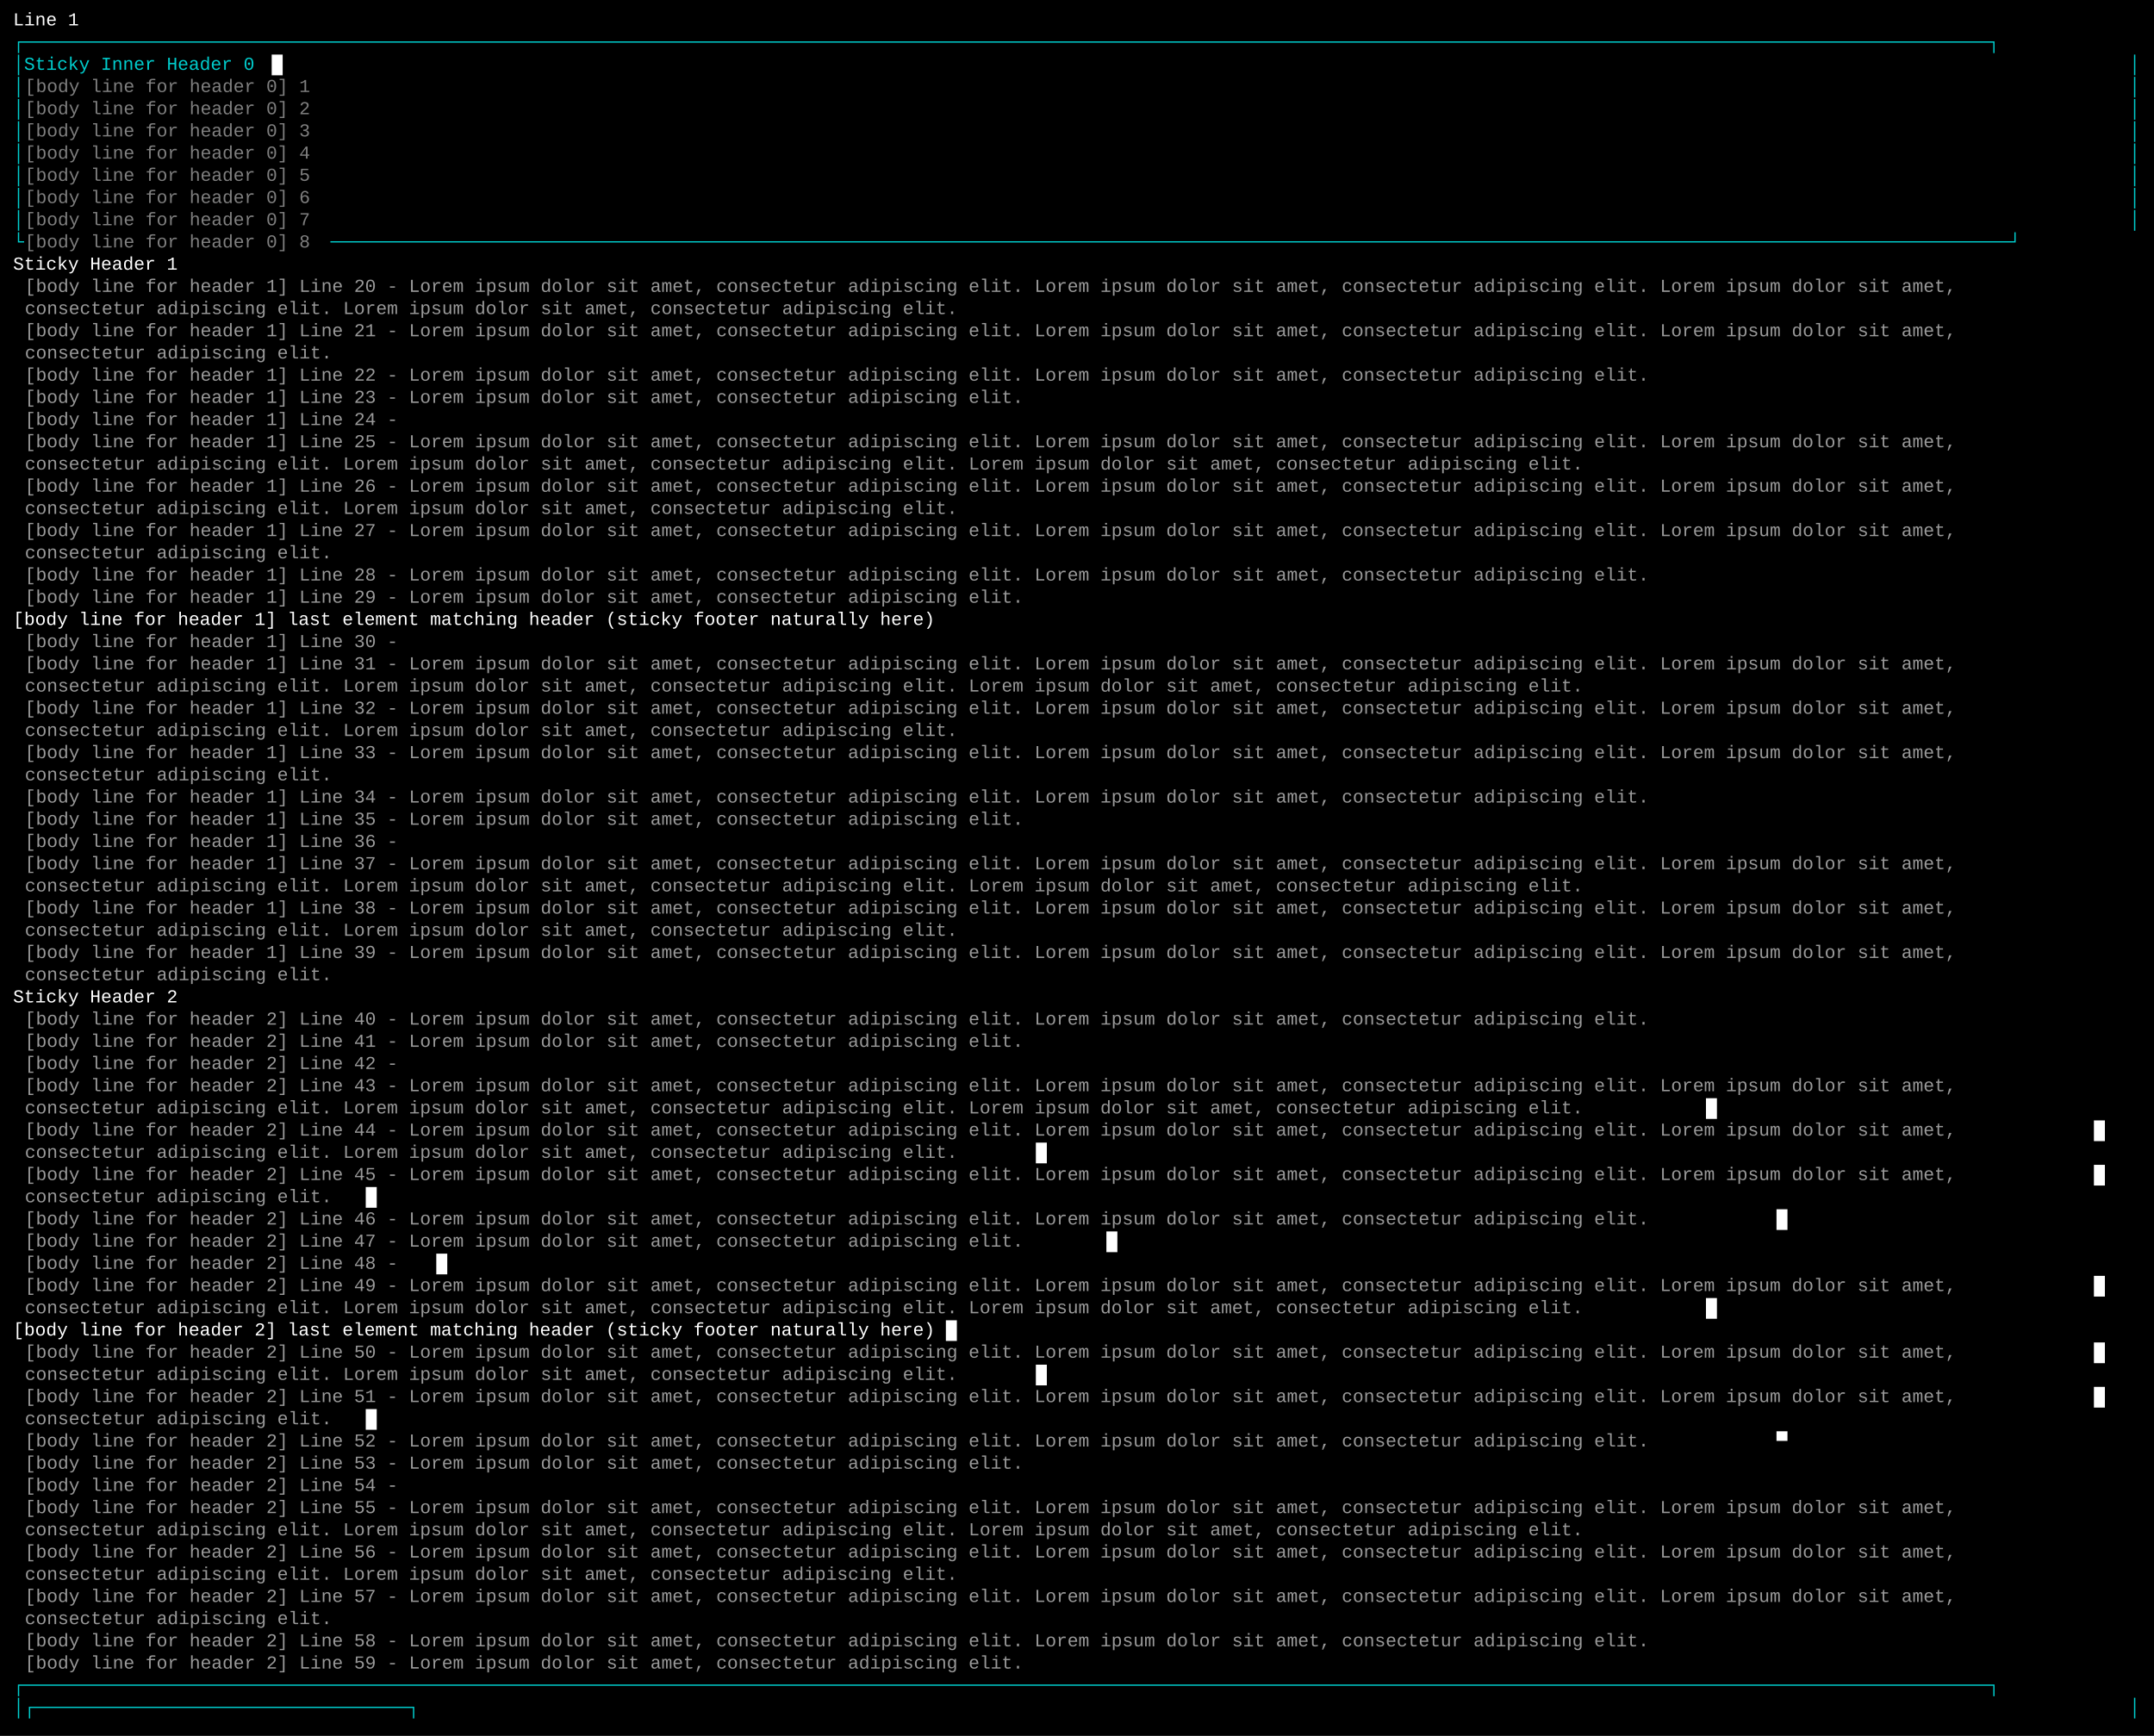
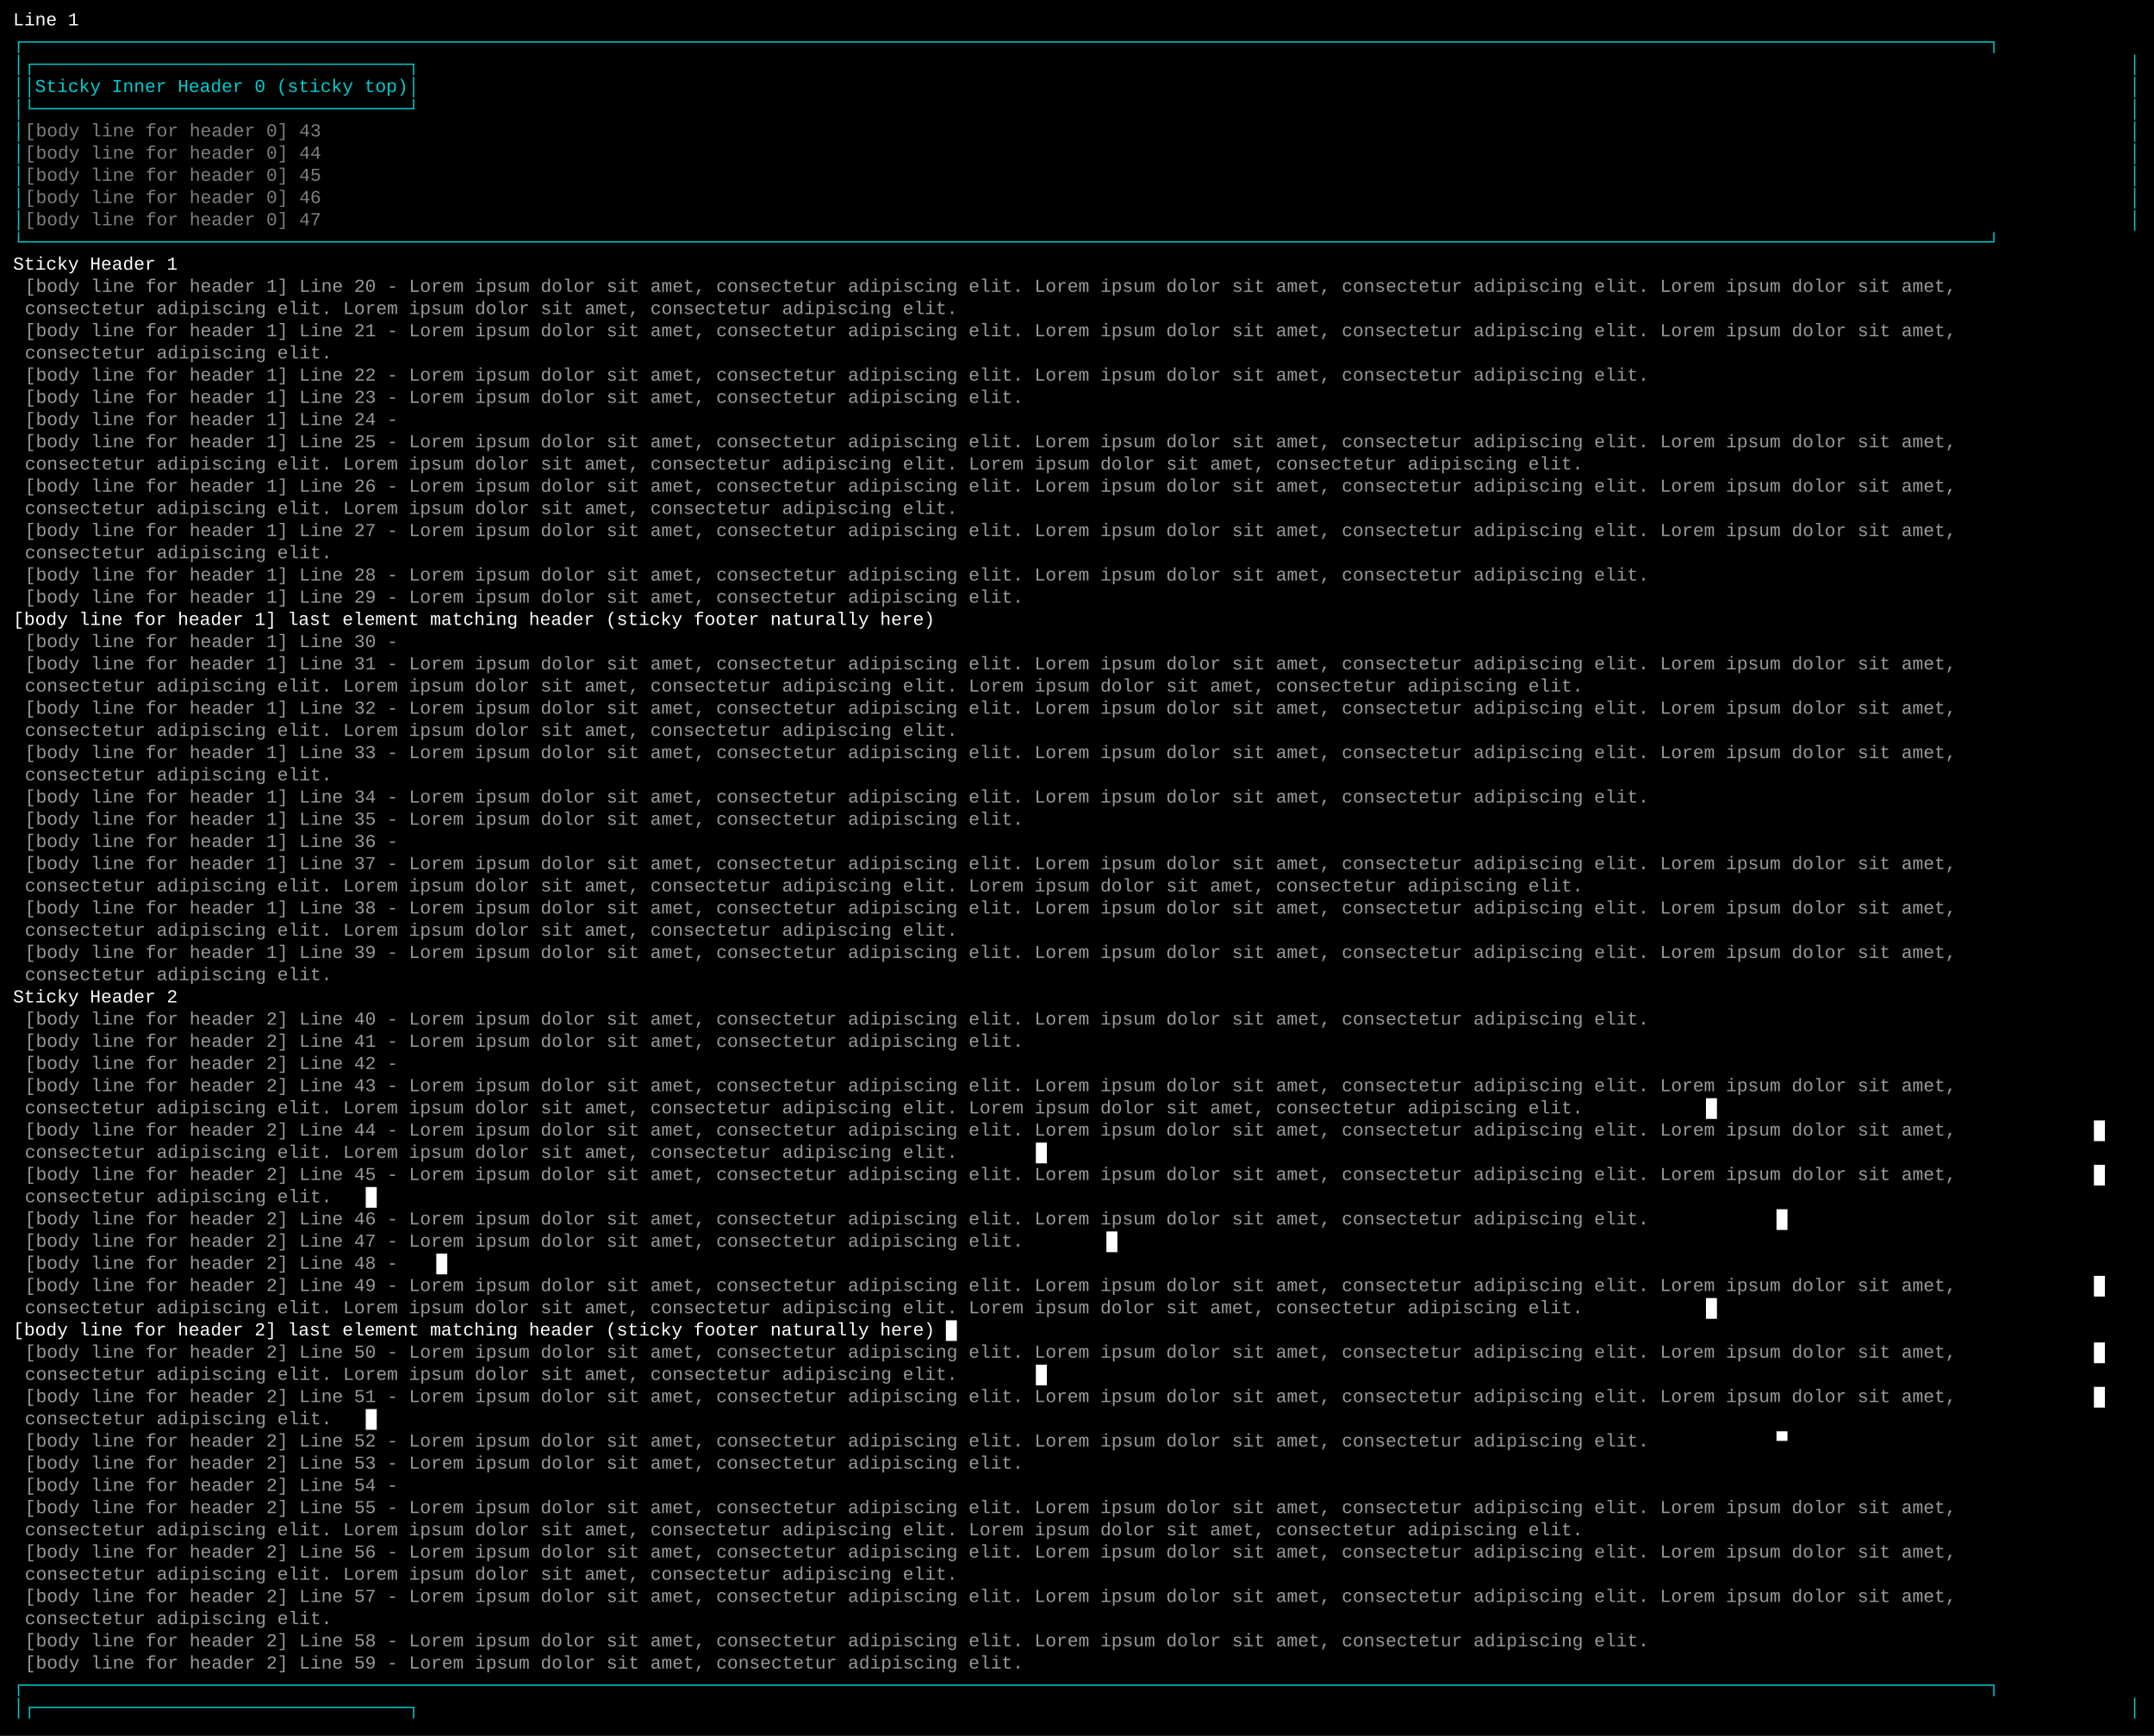
<svg xmlns="http://www.w3.org/2000/svg" width="1649" height="1329" viewBox="0 0 1649 1329">
  <style>
    text { font-family: Consolas, "Courier New", monospace; font-size: 14px; dominant-baseline: text-before-edge; white-space: pre; }
  </style>
  <rect width="1649" height="1329" fill="#000000" />
  <g transform="translate(10, 10)">
    <text x="0" y="2" fill="#ffffff" textLength="1629" lengthAdjust="spacingAndGlyphs">Line 1                                                                                                                                                                               </text>
    <text x="0" y="19" fill="#00cdcd" textLength="1629" lengthAdjust="spacingAndGlyphs">┌───────────────────────────────────────────────────────────────────────────────────────────────────────────────────────────────────────────────────────────────────────────────────┐</text>
-     <text x="0" y="36" fill="#00cdcd" textLength="198" lengthAdjust="spacingAndGlyphs">│Sticky Inner Header 0</text>
-     <text x="198" y="36" fill="#ffffff" textLength="1422" lengthAdjust="spacingAndGlyphs">                                                                                                                                                             █</text>
+     <text x="0" y="36" fill="#00cdcd" textLength="333" lengthAdjust="spacingAndGlyphs">│┌──────────────────────────────────┐</text>
    <text x="1620" y="36" fill="#00cdcd" textLength="9" lengthAdjust="spacingAndGlyphs">│</text>
-     <text x="0" y="53" fill="#00cdcd" textLength="9" lengthAdjust="spacingAndGlyphs">│</text>
-     <text x="9" y="53" fill="#7f7f7f" textLength="234" lengthAdjust="spacingAndGlyphs">[body line for header 0] 1</text>
+     <text x="0" y="53" fill="#00cdcd" textLength="333" lengthAdjust="spacingAndGlyphs">││Sticky Inner Header 0 (sticky top)│</text>
    <text x="1620" y="53" fill="#00cdcd" textLength="9" lengthAdjust="spacingAndGlyphs">│</text>
-     <text x="0" y="70" fill="#00cdcd" textLength="9" lengthAdjust="spacingAndGlyphs">│</text>
-     <text x="9" y="70" fill="#7f7f7f" textLength="234" lengthAdjust="spacingAndGlyphs">[body line for header 0] 2</text>
+     <text x="0" y="70" fill="#00cdcd" textLength="333" lengthAdjust="spacingAndGlyphs">│└──────────────────────────────────┘</text>
    <text x="1620" y="70" fill="#00cdcd" textLength="9" lengthAdjust="spacingAndGlyphs">│</text>
    <text x="0" y="87" fill="#00cdcd" textLength="9" lengthAdjust="spacingAndGlyphs">│</text>
-     <text x="9" y="87" fill="#7f7f7f" textLength="234" lengthAdjust="spacingAndGlyphs">[body line for header 0] 3</text>
+     <text x="9" y="87" fill="#7f7f7f" textLength="243" lengthAdjust="spacingAndGlyphs">[body line for header 0] 43</text>
    <text x="1620" y="87" fill="#00cdcd" textLength="9" lengthAdjust="spacingAndGlyphs">│</text>
    <text x="0" y="104" fill="#00cdcd" textLength="9" lengthAdjust="spacingAndGlyphs">│</text>
-     <text x="9" y="104" fill="#7f7f7f" textLength="234" lengthAdjust="spacingAndGlyphs">[body line for header 0] 4</text>
+     <text x="9" y="104" fill="#7f7f7f" textLength="243" lengthAdjust="spacingAndGlyphs">[body line for header 0] 44</text>
    <text x="1620" y="104" fill="#00cdcd" textLength="9" lengthAdjust="spacingAndGlyphs">│</text>
    <text x="0" y="121" fill="#00cdcd" textLength="9" lengthAdjust="spacingAndGlyphs">│</text>
-     <text x="9" y="121" fill="#7f7f7f" textLength="234" lengthAdjust="spacingAndGlyphs">[body line for header 0] 5</text>
+     <text x="9" y="121" fill="#7f7f7f" textLength="243" lengthAdjust="spacingAndGlyphs">[body line for header 0] 45</text>
    <text x="1620" y="121" fill="#00cdcd" textLength="9" lengthAdjust="spacingAndGlyphs">│</text>
    <text x="0" y="138" fill="#00cdcd" textLength="9" lengthAdjust="spacingAndGlyphs">│</text>
-     <text x="9" y="138" fill="#7f7f7f" textLength="234" lengthAdjust="spacingAndGlyphs">[body line for header 0] 6</text>
+     <text x="9" y="138" fill="#7f7f7f" textLength="243" lengthAdjust="spacingAndGlyphs">[body line for header 0] 46</text>
    <text x="1620" y="138" fill="#00cdcd" textLength="9" lengthAdjust="spacingAndGlyphs">│</text>
    <text x="0" y="155" fill="#00cdcd" textLength="9" lengthAdjust="spacingAndGlyphs">│</text>
-     <text x="9" y="155" fill="#7f7f7f" textLength="234" lengthAdjust="spacingAndGlyphs">[body line for header 0] 7</text>
+     <text x="9" y="155" fill="#7f7f7f" textLength="243" lengthAdjust="spacingAndGlyphs">[body line for header 0] 47</text>
    <text x="1620" y="155" fill="#00cdcd" textLength="9" lengthAdjust="spacingAndGlyphs">│</text>
-     <text x="0" y="172" fill="#00cdcd" textLength="9" lengthAdjust="spacingAndGlyphs">└</text>
-     <text x="9" y="172" fill="#7f7f7f" textLength="234" lengthAdjust="spacingAndGlyphs">[body line for header 0] 8</text>
-     <text x="243" y="172" fill="#00cdcd" textLength="1386" lengthAdjust="spacingAndGlyphs">─────────────────────────────────────────────────────────────────────────────────────────────────────────────────────────────────────────────────────────┘</text>
+     <text x="0" y="172" fill="#00cdcd" textLength="1629" lengthAdjust="spacingAndGlyphs">└───────────────────────────────────────────────────────────────────────────────────────────────────────────────────────────────────────────────────────────────────────────────────┘</text>
    <text x="0" y="189" fill="#ffffff" textLength="1629" lengthAdjust="spacingAndGlyphs"> Sticky Header 1                                                                                                                                                                     </text>
    <text x="9" y="206" fill="#999999" textLength="1584" lengthAdjust="spacingAndGlyphs">[body line for header 1] Line 20 - Lorem ipsum dolor sit amet, consectetur adipiscing elit. Lorem ipsum dolor sit amet, consectetur adipiscing elit. Lorem ipsum dolor sit amet,</text>
    <text x="9" y="223" fill="#999999" textLength="774" lengthAdjust="spacingAndGlyphs">consectetur adipiscing elit. Lorem ipsum dolor sit amet, consectetur adipiscing elit. </text>
    <text x="9" y="240" fill="#999999" textLength="1584" lengthAdjust="spacingAndGlyphs">[body line for header 1] Line 21 - Lorem ipsum dolor sit amet, consectetur adipiscing elit. Lorem ipsum dolor sit amet, consectetur adipiscing elit. Lorem ipsum dolor sit amet,</text>
    <text x="9" y="257" fill="#999999" textLength="261" lengthAdjust="spacingAndGlyphs">consectetur adipiscing elit. </text>
    <text x="9" y="274" fill="#999999" textLength="1341" lengthAdjust="spacingAndGlyphs">[body line for header 1] Line 22 - Lorem ipsum dolor sit amet, consectetur adipiscing elit. Lorem ipsum dolor sit amet, consectetur adipiscing elit. </text>
    <text x="9" y="291" fill="#999999" textLength="828" lengthAdjust="spacingAndGlyphs">[body line for header 1] Line 23 - Lorem ipsum dolor sit amet, consectetur adipiscing elit. </text>
    <text x="9" y="308" fill="#999999" textLength="315" lengthAdjust="spacingAndGlyphs">[body line for header 1] Line 24 - </text>
    <text x="9" y="325" fill="#999999" textLength="1584" lengthAdjust="spacingAndGlyphs">[body line for header 1] Line 25 - Lorem ipsum dolor sit amet, consectetur adipiscing elit. Lorem ipsum dolor sit amet, consectetur adipiscing elit. Lorem ipsum dolor sit amet,</text>
    <text x="9" y="342" fill="#999999" textLength="1287" lengthAdjust="spacingAndGlyphs">consectetur adipiscing elit. Lorem ipsum dolor sit amet, consectetur adipiscing elit. Lorem ipsum dolor sit amet, consectetur adipiscing elit. </text>
    <text x="9" y="359" fill="#999999" textLength="1584" lengthAdjust="spacingAndGlyphs">[body line for header 1] Line 26 - Lorem ipsum dolor sit amet, consectetur adipiscing elit. Lorem ipsum dolor sit amet, consectetur adipiscing elit. Lorem ipsum dolor sit amet,</text>
    <text x="9" y="376" fill="#999999" textLength="774" lengthAdjust="spacingAndGlyphs">consectetur adipiscing elit. Lorem ipsum dolor sit amet, consectetur adipiscing elit. </text>
    <text x="9" y="393" fill="#999999" textLength="1584" lengthAdjust="spacingAndGlyphs">[body line for header 1] Line 27 - Lorem ipsum dolor sit amet, consectetur adipiscing elit. Lorem ipsum dolor sit amet, consectetur adipiscing elit. Lorem ipsum dolor sit amet,</text>
    <text x="9" y="410" fill="#999999" textLength="261" lengthAdjust="spacingAndGlyphs">consectetur adipiscing elit. </text>
    <text x="9" y="427" fill="#999999" textLength="1341" lengthAdjust="spacingAndGlyphs">[body line for header 1] Line 28 - Lorem ipsum dolor sit amet, consectetur adipiscing elit. Lorem ipsum dolor sit amet, consectetur adipiscing elit. </text>
    <text x="9" y="444" fill="#999999" textLength="828" lengthAdjust="spacingAndGlyphs">[body line for header 1] Line 29 - Lorem ipsum dolor sit amet, consectetur adipiscing elit. </text>
    <text x="0" y="461" fill="#ffffff" textLength="1629" lengthAdjust="spacingAndGlyphs"> [body line for header 1] last element matching header (sticky footer naturally here)                                                                                                </text>
    <text x="9" y="478" fill="#999999" textLength="315" lengthAdjust="spacingAndGlyphs">[body line for header 1] Line 30 - </text>
    <text x="9" y="495" fill="#999999" textLength="1584" lengthAdjust="spacingAndGlyphs">[body line for header 1] Line 31 - Lorem ipsum dolor sit amet, consectetur adipiscing elit. Lorem ipsum dolor sit amet, consectetur adipiscing elit. Lorem ipsum dolor sit amet,</text>
    <text x="9" y="512" fill="#999999" textLength="1287" lengthAdjust="spacingAndGlyphs">consectetur adipiscing elit. Lorem ipsum dolor sit amet, consectetur adipiscing elit. Lorem ipsum dolor sit amet, consectetur adipiscing elit. </text>
    <text x="9" y="529" fill="#999999" textLength="1584" lengthAdjust="spacingAndGlyphs">[body line for header 1] Line 32 - Lorem ipsum dolor sit amet, consectetur adipiscing elit. Lorem ipsum dolor sit amet, consectetur adipiscing elit. Lorem ipsum dolor sit amet,</text>
    <text x="9" y="546" fill="#999999" textLength="774" lengthAdjust="spacingAndGlyphs">consectetur adipiscing elit. Lorem ipsum dolor sit amet, consectetur adipiscing elit. </text>
    <text x="9" y="563" fill="#999999" textLength="1584" lengthAdjust="spacingAndGlyphs">[body line for header 1] Line 33 - Lorem ipsum dolor sit amet, consectetur adipiscing elit. Lorem ipsum dolor sit amet, consectetur adipiscing elit. Lorem ipsum dolor sit amet,</text>
    <text x="9" y="580" fill="#999999" textLength="261" lengthAdjust="spacingAndGlyphs">consectetur adipiscing elit. </text>
    <text x="9" y="597" fill="#999999" textLength="1341" lengthAdjust="spacingAndGlyphs">[body line for header 1] Line 34 - Lorem ipsum dolor sit amet, consectetur adipiscing elit. Lorem ipsum dolor sit amet, consectetur adipiscing elit. </text>
    <text x="9" y="614" fill="#999999" textLength="828" lengthAdjust="spacingAndGlyphs">[body line for header 1] Line 35 - Lorem ipsum dolor sit amet, consectetur adipiscing elit. </text>
    <text x="9" y="631" fill="#999999" textLength="315" lengthAdjust="spacingAndGlyphs">[body line for header 1] Line 36 - </text>
    <text x="9" y="648" fill="#999999" textLength="1584" lengthAdjust="spacingAndGlyphs">[body line for header 1] Line 37 - Lorem ipsum dolor sit amet, consectetur adipiscing elit. Lorem ipsum dolor sit amet, consectetur adipiscing elit. Lorem ipsum dolor sit amet,</text>
    <text x="9" y="665" fill="#999999" textLength="1287" lengthAdjust="spacingAndGlyphs">consectetur adipiscing elit. Lorem ipsum dolor sit amet, consectetur adipiscing elit. Lorem ipsum dolor sit amet, consectetur adipiscing elit. </text>
    <text x="9" y="682" fill="#999999" textLength="1584" lengthAdjust="spacingAndGlyphs">[body line for header 1] Line 38 - Lorem ipsum dolor sit amet, consectetur adipiscing elit. Lorem ipsum dolor sit amet, consectetur adipiscing elit. Lorem ipsum dolor sit amet,</text>
    <text x="9" y="699" fill="#999999" textLength="774" lengthAdjust="spacingAndGlyphs">consectetur adipiscing elit. Lorem ipsum dolor sit amet, consectetur adipiscing elit. </text>
    <text x="9" y="716" fill="#999999" textLength="1584" lengthAdjust="spacingAndGlyphs">[body line for header 1] Line 39 - Lorem ipsum dolor sit amet, consectetur adipiscing elit. Lorem ipsum dolor sit amet, consectetur adipiscing elit. Lorem ipsum dolor sit amet,</text>
    <text x="9" y="733" fill="#999999" textLength="261" lengthAdjust="spacingAndGlyphs">consectetur adipiscing elit. </text>
    <text x="0" y="750" fill="#ffffff" textLength="1629" lengthAdjust="spacingAndGlyphs"> Sticky Header 2                                                                                                                                                                     </text>
    <text x="9" y="767" fill="#999999" textLength="1341" lengthAdjust="spacingAndGlyphs">[body line for header 2] Line 40 - Lorem ipsum dolor sit amet, consectetur adipiscing elit. Lorem ipsum dolor sit amet, consectetur adipiscing elit. </text>
    <text x="9" y="784" fill="#999999" textLength="828" lengthAdjust="spacingAndGlyphs">[body line for header 2] Line 41 - Lorem ipsum dolor sit amet, consectetur adipiscing elit. </text>
    <text x="9" y="801" fill="#999999" textLength="315" lengthAdjust="spacingAndGlyphs">[body line for header 2] Line 42 - </text>
    <text x="9" y="818" fill="#999999" textLength="1584" lengthAdjust="spacingAndGlyphs">[body line for header 2] Line 43 - Lorem ipsum dolor sit amet, consectetur adipiscing elit. Lorem ipsum dolor sit amet, consectetur adipiscing elit. Lorem ipsum dolor sit amet,</text>
    <text x="9" y="835" fill="#999999" textLength="1287" lengthAdjust="spacingAndGlyphs">consectetur adipiscing elit. Lorem ipsum dolor sit amet, consectetur adipiscing elit. Lorem ipsum dolor sit amet, consectetur adipiscing elit. </text>
    <text x="1296" y="835" fill="#ffffff" textLength="333" lengthAdjust="spacingAndGlyphs">                                    █</text>
    <text x="9" y="852" fill="#999999" textLength="1584" lengthAdjust="spacingAndGlyphs">[body line for header 2] Line 44 - Lorem ipsum dolor sit amet, consectetur adipiscing elit. Lorem ipsum dolor sit amet, consectetur adipiscing elit. Lorem ipsum dolor sit amet,</text>
    <text x="1593" y="852" fill="#ffffff" textLength="36" lengthAdjust="spacingAndGlyphs">   █</text>
    <text x="9" y="869" fill="#999999" textLength="774" lengthAdjust="spacingAndGlyphs">consectetur adipiscing elit. Lorem ipsum dolor sit amet, consectetur adipiscing elit. </text>
    <text x="783" y="869" fill="#ffffff" textLength="846" lengthAdjust="spacingAndGlyphs">                                                                                             █</text>
    <text x="9" y="886" fill="#999999" textLength="1584" lengthAdjust="spacingAndGlyphs">[body line for header 2] Line 45 - Lorem ipsum dolor sit amet, consectetur adipiscing elit. Lorem ipsum dolor sit amet, consectetur adipiscing elit. Lorem ipsum dolor sit amet,</text>
    <text x="1593" y="886" fill="#ffffff" textLength="36" lengthAdjust="spacingAndGlyphs">   █</text>
    <text x="9" y="903" fill="#999999" textLength="261" lengthAdjust="spacingAndGlyphs">consectetur adipiscing elit. </text>
    <text x="270" y="903" fill="#ffffff" textLength="1359" lengthAdjust="spacingAndGlyphs">                                                                                                                                                      █</text>
    <text x="9" y="920" fill="#999999" textLength="1341" lengthAdjust="spacingAndGlyphs">[body line for header 2] Line 46 - Lorem ipsum dolor sit amet, consectetur adipiscing elit. Lorem ipsum dolor sit amet, consectetur adipiscing elit. </text>
    <text x="1350" y="920" fill="#ffffff" textLength="279" lengthAdjust="spacingAndGlyphs">                              █</text>
    <text x="9" y="937" fill="#999999" textLength="828" lengthAdjust="spacingAndGlyphs">[body line for header 2] Line 47 - Lorem ipsum dolor sit amet, consectetur adipiscing elit. </text>
    <text x="837" y="937" fill="#ffffff" textLength="792" lengthAdjust="spacingAndGlyphs">                                                                                       █</text>
    <text x="9" y="954" fill="#999999" textLength="315" lengthAdjust="spacingAndGlyphs">[body line for header 2] Line 48 - </text>
    <text x="324" y="954" fill="#ffffff" textLength="1305" lengthAdjust="spacingAndGlyphs">                                                                                                                                                █</text>
    <text x="9" y="971" fill="#999999" textLength="1584" lengthAdjust="spacingAndGlyphs">[body line for header 2] Line 49 - Lorem ipsum dolor sit amet, consectetur adipiscing elit. Lorem ipsum dolor sit amet, consectetur adipiscing elit. Lorem ipsum dolor sit amet,</text>
    <text x="1593" y="971" fill="#ffffff" textLength="36" lengthAdjust="spacingAndGlyphs">   █</text>
    <text x="9" y="988" fill="#999999" textLength="1287" lengthAdjust="spacingAndGlyphs">consectetur adipiscing elit. Lorem ipsum dolor sit amet, consectetur adipiscing elit. Lorem ipsum dolor sit amet, consectetur adipiscing elit. </text>
    <text x="1296" y="988" fill="#ffffff" textLength="333" lengthAdjust="spacingAndGlyphs">                                    █</text>
    <text x="0" y="1005" fill="#ffffff" textLength="1629" lengthAdjust="spacingAndGlyphs"> [body line for header 2] last element matching header (sticky footer naturally here)                                                                                               █</text>
    <text x="9" y="1022" fill="#999999" textLength="1584" lengthAdjust="spacingAndGlyphs">[body line for header 2] Line 50 - Lorem ipsum dolor sit amet, consectetur adipiscing elit. Lorem ipsum dolor sit amet, consectetur adipiscing elit. Lorem ipsum dolor sit amet,</text>
    <text x="1593" y="1022" fill="#ffffff" textLength="36" lengthAdjust="spacingAndGlyphs">   █</text>
    <text x="9" y="1039" fill="#999999" textLength="774" lengthAdjust="spacingAndGlyphs">consectetur adipiscing elit. Lorem ipsum dolor sit amet, consectetur adipiscing elit. </text>
    <text x="783" y="1039" fill="#ffffff" textLength="846" lengthAdjust="spacingAndGlyphs">                                                                                             █</text>
    <text x="9" y="1056" fill="#999999" textLength="1584" lengthAdjust="spacingAndGlyphs">[body line for header 2] Line 51 - Lorem ipsum dolor sit amet, consectetur adipiscing elit. Lorem ipsum dolor sit amet, consectetur adipiscing elit. Lorem ipsum dolor sit amet,</text>
    <text x="1593" y="1056" fill="#ffffff" textLength="36" lengthAdjust="spacingAndGlyphs">   █</text>
    <text x="9" y="1073" fill="#999999" textLength="261" lengthAdjust="spacingAndGlyphs">consectetur adipiscing elit. </text>
    <text x="270" y="1073" fill="#ffffff" textLength="1359" lengthAdjust="spacingAndGlyphs">                                                                                                                                                      █</text>
    <text x="9" y="1090" fill="#999999" textLength="1341" lengthAdjust="spacingAndGlyphs">[body line for header 2] Line 52 - Lorem ipsum dolor sit amet, consectetur adipiscing elit. Lorem ipsum dolor sit amet, consectetur adipiscing elit. </text>
    <text x="1350" y="1090" fill="#ffffff" textLength="279" lengthAdjust="spacingAndGlyphs">                              ▀</text>
    <text x="9" y="1107" fill="#999999" textLength="828" lengthAdjust="spacingAndGlyphs">[body line for header 2] Line 53 - Lorem ipsum dolor sit amet, consectetur adipiscing elit. </text>
    <text x="9" y="1124" fill="#999999" textLength="315" lengthAdjust="spacingAndGlyphs">[body line for header 2] Line 54 - </text>
    <text x="9" y="1141" fill="#999999" textLength="1584" lengthAdjust="spacingAndGlyphs">[body line for header 2] Line 55 - Lorem ipsum dolor sit amet, consectetur adipiscing elit. Lorem ipsum dolor sit amet, consectetur adipiscing elit. Lorem ipsum dolor sit amet,</text>
    <text x="9" y="1158" fill="#999999" textLength="1287" lengthAdjust="spacingAndGlyphs">consectetur adipiscing elit. Lorem ipsum dolor sit amet, consectetur adipiscing elit. Lorem ipsum dolor sit amet, consectetur adipiscing elit. </text>
    <text x="9" y="1175" fill="#999999" textLength="1584" lengthAdjust="spacingAndGlyphs">[body line for header 2] Line 56 - Lorem ipsum dolor sit amet, consectetur adipiscing elit. Lorem ipsum dolor sit amet, consectetur adipiscing elit. Lorem ipsum dolor sit amet,</text>
    <text x="9" y="1192" fill="#999999" textLength="774" lengthAdjust="spacingAndGlyphs">consectetur adipiscing elit. Lorem ipsum dolor sit amet, consectetur adipiscing elit. </text>
    <text x="9" y="1209" fill="#999999" textLength="1584" lengthAdjust="spacingAndGlyphs">[body line for header 2] Line 57 - Lorem ipsum dolor sit amet, consectetur adipiscing elit. Lorem ipsum dolor sit amet, consectetur adipiscing elit. Lorem ipsum dolor sit amet,</text>
    <text x="9" y="1226" fill="#999999" textLength="261" lengthAdjust="spacingAndGlyphs">consectetur adipiscing elit. </text>
    <text x="9" y="1243" fill="#999999" textLength="1341" lengthAdjust="spacingAndGlyphs">[body line for header 2] Line 58 - Lorem ipsum dolor sit amet, consectetur adipiscing elit. Lorem ipsum dolor sit amet, consectetur adipiscing elit. </text>
    <text x="9" y="1260" fill="#999999" textLength="828" lengthAdjust="spacingAndGlyphs">[body line for header 2] Line 59 - Lorem ipsum dolor sit amet, consectetur adipiscing elit. </text>
    <text x="0" y="1277" fill="#00cdcd" textLength="1629" lengthAdjust="spacingAndGlyphs">┌───────────────────────────────────────────────────────────────────────────────────────────────────────────────────────────────────────────────────────────────────────────────────┐</text>
    <text x="0" y="1294" fill="#00cdcd" textLength="333" lengthAdjust="spacingAndGlyphs">│┌──────────────────────────────────┐</text>
    <text x="1620" y="1294" fill="#00cdcd" textLength="9" lengthAdjust="spacingAndGlyphs">│</text>
  </g>
</svg>
